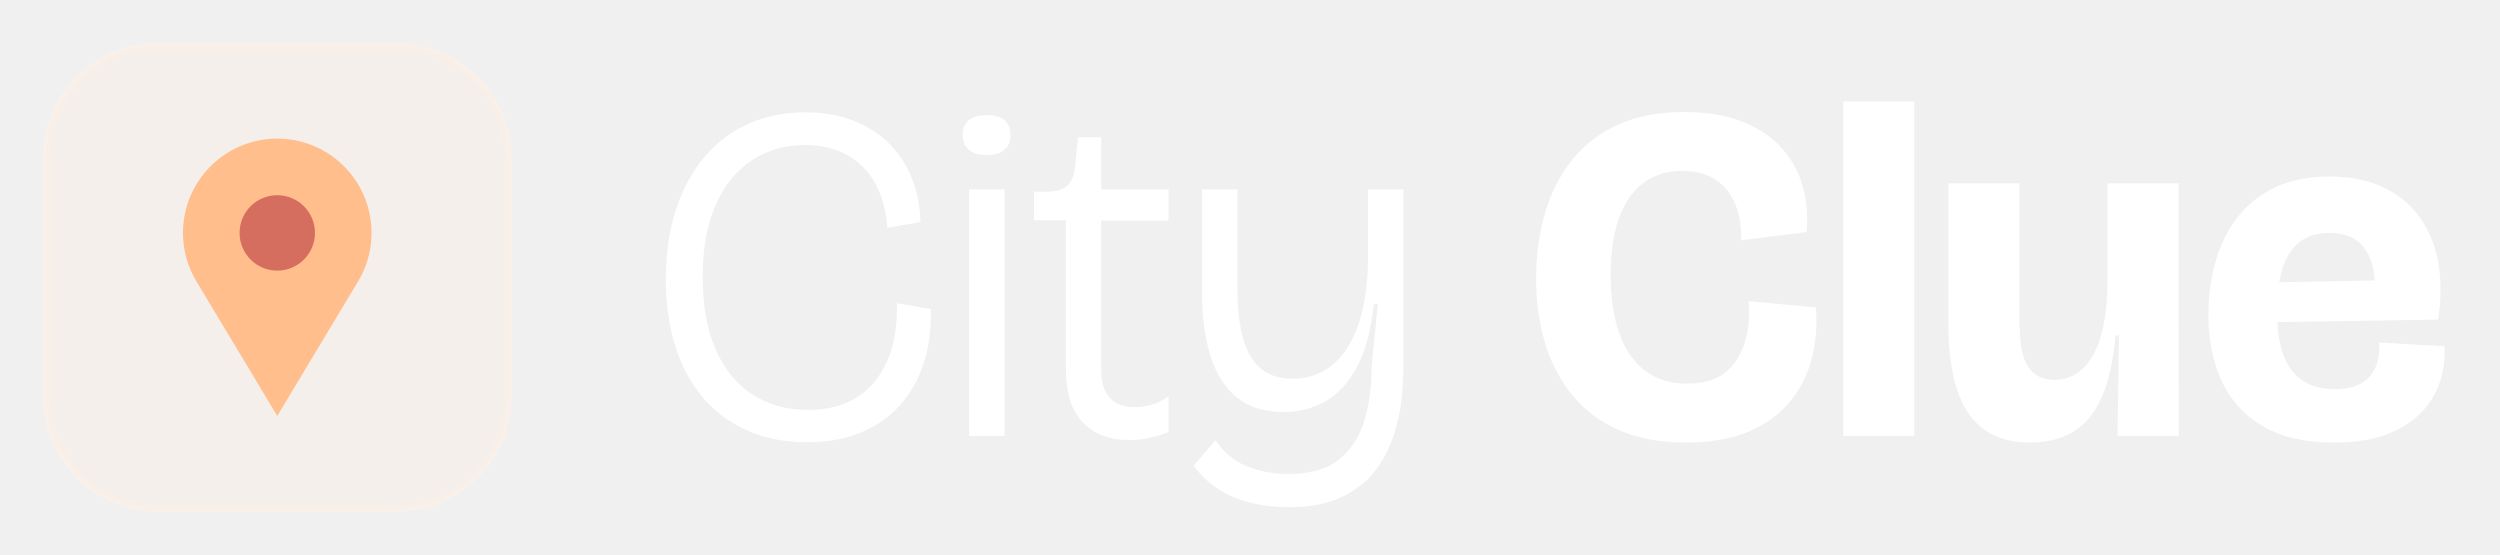
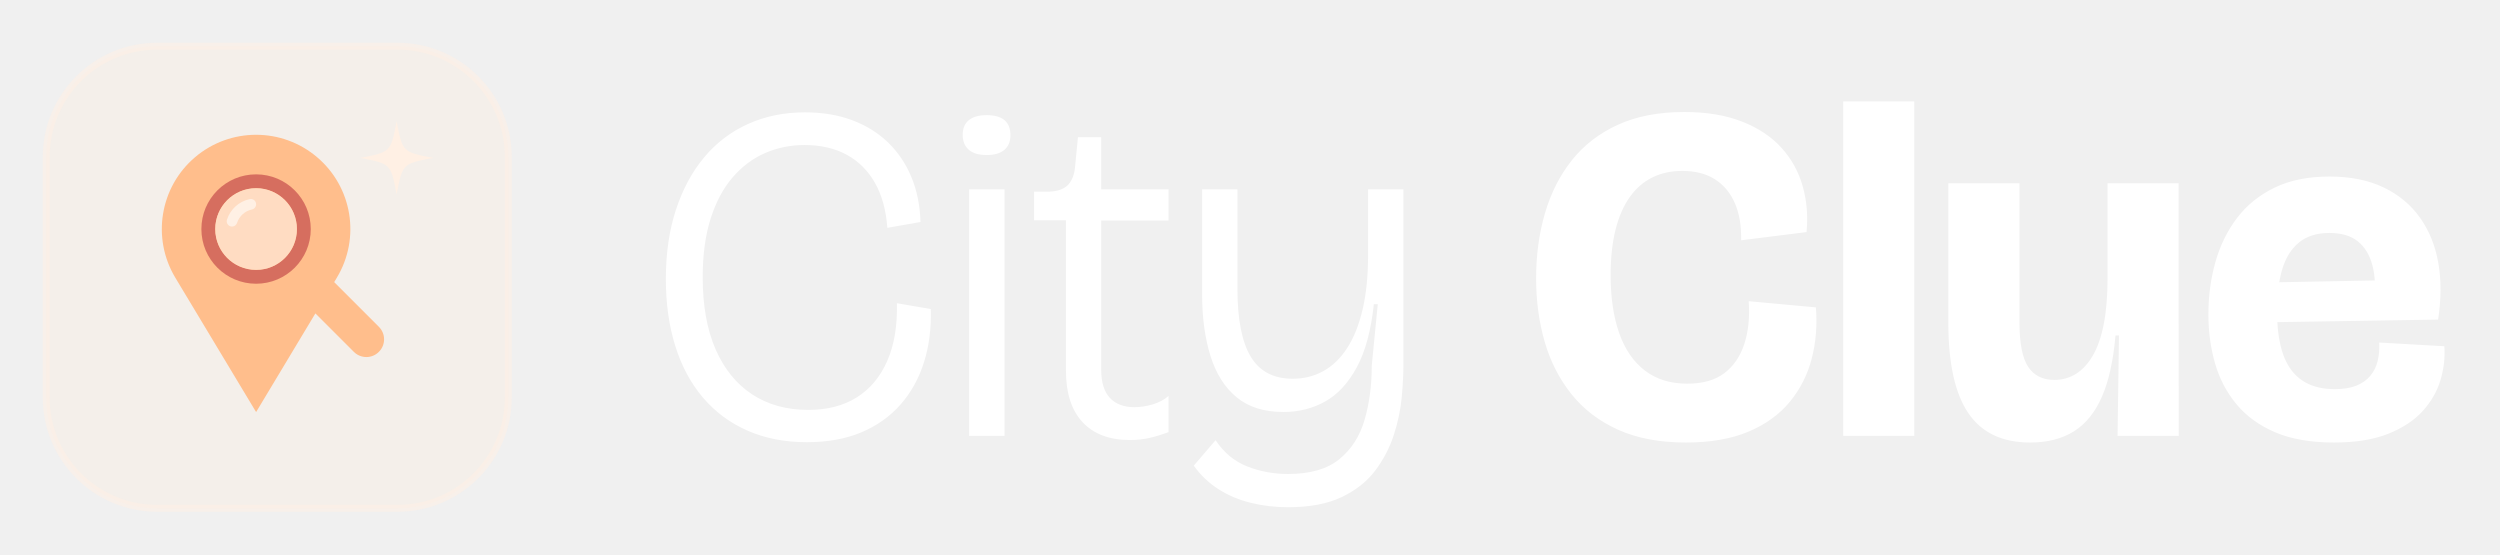
<svg xmlns="http://www.w3.org/2000/svg" viewBox="0 0 541 120" width="541" height="120" role="img" aria-label="City Clue">
-   <defs />
-   <rect x="10" y="10" width="100" height="100" rx="24.0" fill="#FFECDC" fill-opacity=".28" stroke="#FFF0E4" stroke-opacity=".5" stroke-width="1.50" />
-   <path d="M42.52,60.91 A20.40,20.40 0 1 1 77.48,60.91 L60.00,90.00 Z" fill="#FFBE8C" />
-   <circle cx="60.00" cy="50.40" r="8.16" fill="#D66E5F" />
-   <path d="M174.597 95.689Q167.421 95.689 161.745 93.185Q156.068 90.68 152.116 86.035Q148.164 81.389 146.127 74.863Q144.091 68.337 144.091 60.381Q144.091 52.044 146.266 45.405Q148.441 38.767 152.385 34.043Q156.328 29.32 161.901 26.815Q167.473 24.311 174.199 24.311Q179.867 24.311 184.408 26.009Q188.949 27.708 192.182 30.837Q195.415 33.965 197.226 38.316Q199.037 42.667 199.193 48.04L192.017 49.305Q191.619 43.62 189.365 39.616Q187.112 35.612 183.247 33.497Q179.381 31.383 174.112 31.383Q169.553 31.383 165.558 33.125Q161.563 34.867 158.529 38.394Q155.496 41.921 153.78 47.312Q152.064 52.703 152.064 60Q152.064 69.204 154.855 75.591Q157.645 81.979 162.767 85.341Q167.889 88.704 174.909 88.704Q181.08 88.704 185.396 86Q189.712 83.296 191.983 78.148Q194.253 73 194.097 65.616L201.429 66.881Q201.603 73.121 199.956 78.373Q198.309 83.625 194.886 87.525Q191.463 91.425 186.401 93.557Q181.34 95.689 174.597 95.689Z M209.715 94.32V40.968H217.376V94.32ZM213.528 33.549Q210.911 33.549 209.619 32.388Q208.328 31.227 208.328 29.179Q208.328 27.076 209.665 25.996Q211.002 24.917 213.512 24.917Q216.076 24.917 217.367 26.001Q218.659 27.084 218.659 29.285Q218.659 31.305 217.349 32.427Q216.04 33.549 213.528 33.549Z M244.52 95.221Q237.881 95.221 234.276 91.365Q230.671 87.508 230.671 80.228V47.659H223.772V41.471H227.117Q229.925 41.332 231.199 39.928Q232.473 38.524 232.664 35.872L233.271 29.684H238.298V40.968H252.875V47.728H238.298V79.968Q238.298 84.093 240.178 86.104Q242.059 88.114 245.474 88.114Q247.363 88.114 249.399 87.525Q251.436 86.936 252.875 85.688V93.505Q250.864 94.268 248.845 94.745Q246.825 95.221 244.52 95.221Z M278.701 109.764Q274.541 109.764 270.667 108.811Q266.793 107.857 263.656 105.847Q260.519 103.836 258.335 100.768L263.049 95.256Q265.753 99.312 269.905 100.941Q274.056 102.57 278.736 102.57Q285.912 102.57 289.829 99.373Q293.747 96.175 295.298 90.845Q296.849 85.515 296.849 79.119L298.149 65.824H297.3Q296.399 74.317 293.617 79.465Q290.835 84.613 286.761 86.884Q282.688 89.155 277.731 89.155Q271.456 89.155 267.599 85.965Q263.743 82.776 261.94 77.004Q260.137 71.232 260.137 63.657V40.968H267.782V62.496Q267.782 72.376 270.65 77.168Q273.519 81.961 279.741 81.961Q283.381 81.961 286.38 80.306Q289.379 78.651 291.545 75.288Q293.712 71.925 294.882 66.899Q296.052 61.872 296.052 55.233V40.968H303.696V79.136Q303.696 81.979 303.332 85.965Q302.968 89.952 301.633 94.086Q300.299 98.22 297.638 101.782Q294.977 105.344 290.375 107.554Q285.773 109.764 278.701 109.764Z" fill="#FFFFFF" />
-   <path d="M364.813 95.762Q356.327 95.762 350.177 93.003Q344.027 90.243 340.075 85.307Q336.123 80.37 334.269 73.953Q332.414 67.537 332.414 60.236Q332.414 52.699 334.334 46.133Q336.255 39.567 340.162 34.662Q344.069 29.757 350.115 26.997Q356.161 24.238 364.487 24.238Q371.684 24.238 376.953 26.301Q382.223 28.363 385.492 31.965Q388.761 35.567 390.099 40.282Q391.437 44.996 390.938 50.224L376.774 51.999Q376.884 47.333 375.432 43.984Q373.979 40.635 371.133 38.812Q368.287 36.988 364.037 36.988Q360.424 36.988 357.557 38.402Q354.691 39.817 352.676 42.653Q350.662 45.488 349.601 49.714Q348.541 53.94 348.541 59.563Q348.541 66.802 350.385 72.061Q352.229 77.32 355.932 80.173Q359.634 83.026 365.125 83.026Q370.131 83.026 373.137 80.759Q376.143 78.491 377.467 74.435Q378.791 70.379 378.417 65.179L392.956 66.517Q393.42 72.321 392.065 77.573Q390.709 82.825 387.322 86.943Q383.935 91.061 378.364 93.412Q372.794 95.762 364.813 95.762Z M398.87 94.32V21.936H414.248V94.32Z M439.319 95.762Q430.264 95.762 425.941 89.397Q421.618 83.032 421.618 69.831V39.658H437.01V69.651Q437.01 76.557 438.899 79.386Q440.789 82.215 444.554 82.215Q447.119 82.215 449.223 80.915Q451.328 79.615 452.881 76.956Q454.434 74.297 455.255 70.123Q456.077 65.949 456.077 60.097V39.658H471.455V69.027L471.482 94.32H458.24L458.545 72.591H457.789Q457.096 80.696 454.877 85.802Q452.659 90.909 448.804 93.335Q444.949 95.762 439.319 95.762Z M505.082 95.762Q497.573 95.762 492.411 93.575Q487.249 91.387 484.025 87.536Q480.801 83.684 479.349 78.678Q477.896 73.673 477.896 68.022Q477.896 62.094 479.411 56.721Q480.926 51.347 484.084 47.184Q487.242 43.02 492.21 40.611Q497.178 38.202 504.083 38.202Q510.878 38.202 515.79 40.549Q520.702 42.895 523.697 47.118Q526.693 51.34 527.66 56.949Q528.627 62.558 527.608 69.159L487.471 69.797V61.186L515.905 60.652L513.748 65.637Q514.289 60.783 513.384 57.396Q512.48 54.009 510.212 52.21Q507.945 50.411 504.083 50.411Q499.986 50.411 497.462 52.505Q494.938 54.599 493.842 58.388Q492.747 62.177 492.747 67.287Q492.747 75.974 495.853 80.093Q498.959 84.211 505.227 84.211Q508.042 84.211 509.914 83.456Q511.786 82.7 512.93 81.331Q514.074 79.961 514.525 78.12Q514.976 76.279 514.858 74.123L528.96 74.927Q529.216 78.554 528.131 82.214Q527.046 85.875 524.294 88.926Q521.541 91.977 516.816 93.869Q512.091 95.762 505.082 95.762Z" fill="#FFFFFF" />
+   <rect x="10" y="10" width="100" height="100" rx="24.00" fill="#FFECDC" fill-opacity=".28" stroke="#FFF0E4" stroke-opacity=".5" stroke-width="1.50" />
+   <path d="M37.93 60.08C32.79 51.51 34.6 40.48 42.21 34.02C49.83 27.55 61.01 27.55 68.62 34.02C76.24 40.48 78.05 51.51 72.9 60.08L72.32 61.05L81.99 70.72C83.49 72.22 83.49 74.65 81.99 76.14C80.5 77.64 78.07 77.64 76.57 76.14L68.25 67.82L55.42 89.17Z" fill="#FFBE8C" />
+   <path d="M67.25 49.57C67.25 56.1 61.95 61.4 55.42 61.4C48.88 61.4 43.58 56.1 43.58 49.57C43.58 43.03 48.88 37.73 55.42 37.73C61.95 37.73 67.25 43.03 67.25 49.57ZM64.25 49.57C64.25 44.69 60.3 40.73 55.42 40.73C50.54 40.73 46.58 44.69 46.58 49.57C46.58 54.45 50.54 58.4 55.42 58.4C60.3 58.4 64.25 54.45 64.25 49.57Z" fill="#D66E5F" />
+   <path d="M64.25 49.57C64.25 54.45 60.3 58.4 55.42 58.4C50.54 58.4 46.58 54.45 46.58 49.57C46.58 44.69 50.54 40.73 55.42 40.73C60.3 40.73 64.25 44.69 64.25 49.57Z" fill="#FFDCC2" />
+   <path d="M49.12 47.52C49.85 45.27 51.72 43.58 54.04 43.09C54.66 42.95 55.27 43.35 55.4 43.97C55.53 44.59 55.14 45.2 54.52 45.33C53 45.65 51.78 46.76 51.3 48.23C51.1 48.83 50.46 49.16 49.85 48.97C49.25 48.77 48.92 48.12 49.12 47.52Z" fill="#FFF0E4" />
+   <path d="M85.83 26.25C87.1 32.9 87.1 32.9 93.75 34.17C87.1 35.43 87.1 35.43 85.83 42.08C84.57 35.43 84.57 35.43 77.92 34.17C84.57 32.9 84.57 32.9 85.83 26.25Z" fill="#FFF0E4" />
+   <path d="M174.597 95.689Q167.421 95.689 161.745 93.185Q156.068 90.68 152.116 86.035Q148.164 81.389 146.127 74.863Q144.091 68.337 144.091 60.381Q144.091 52.044 146.266 45.405Q148.441 38.767 152.385 34.043Q156.328 29.32 161.901 26.815Q167.473 24.311 174.199 24.311Q179.867 24.311 184.408 26.009Q188.949 27.708 192.182 30.837Q195.415 33.965 197.226 38.316Q199.037 42.667 199.193 48.04L192.017 49.305Q191.619 43.62 189.365 39.616Q187.112 35.612 183.247 33.497Q179.381 31.383 174.112 31.383Q169.553 31.383 165.558 33.125Q161.563 34.867 158.529 38.394Q155.496 41.921 153.78 47.312Q152.064 52.703 152.064 60Q152.064 69.204 154.855 75.591Q157.645 81.979 162.767 85.341Q167.889 88.704 174.909 88.704Q181.08 88.704 185.396 86Q189.712 83.296 191.983 78.148Q194.253 73 194.097 65.616L201.429 66.881Q201.603 73.121 199.956 78.373Q198.309 83.625 194.886 87.525Q191.463 91.425 186.401 93.557Q181.34 95.689 174.597 95.689Z M209.715 94.32V40.968H217.376V94.32ZM213.528 33.549Q210.911 33.549 209.619 32.388Q208.328 31.227 208.328 29.179Q208.328 27.076 209.665 25.996Q211.002 24.917 213.512 24.917Q216.076 24.917 217.367 26.001Q218.659 27.084 218.659 29.285Q218.659 31.305 217.349 32.427Q216.04 33.549 213.528 33.549Z M244.52 95.221Q237.881 95.221 234.276 91.365Q230.671 87.508 230.671 80.228V47.659H223.772V41.471H227.117Q229.925 41.332 231.199 39.928Q232.473 38.524 232.664 35.872L233.271 29.684H238.298V40.968H252.875V47.728H238.298V79.968Q238.298 84.093 240.178 86.104Q242.059 88.114 245.474 88.114Q247.363 88.114 249.399 87.525Q251.436 86.936 252.875 85.688V93.505Q250.864 94.268 248.845 94.745Q246.825 95.221 244.52 95.221Z M278.701 109.764Q274.541 109.764 270.667 108.811Q266.793 107.857 263.656 105.847Q260.519 103.836 258.335 100.768L263.049 95.256Q265.753 99.312 269.905 100.941Q274.056 102.57 278.736 102.57Q285.912 102.57 289.829 99.373Q293.747 96.175 295.298 90.845Q296.849 85.515 296.849 79.119L298.149 65.824H297.3Q296.399 74.317 293.617 79.465Q290.835 84.613 286.761 86.884Q282.688 89.155 277.731 89.155Q271.456 89.155 267.599 85.965Q263.743 82.776 261.94 77.004Q260.137 71.232 260.137 63.657V40.968H267.782V62.496Q267.782 72.376 270.65 77.168Q273.519 81.961 279.741 81.961Q283.381 81.961 286.38 80.306Q289.379 78.651 291.545 75.288Q293.712 71.925 294.882 66.899Q296.052 61.872 296.052 55.233V40.968H303.696V79.136Q303.696 81.979 303.332 85.965Q302.968 89.952 301.633 94.086Q300.299 98.22 297.638 101.782Q294.977 105.344 290.375 107.554Q285.773 109.764 278.701 109.764Z M364.813 95.762Q356.327 95.762 350.177 93.003Q344.027 90.243 340.075 85.307Q336.123 80.37 334.269 73.953Q332.414 67.537 332.414 60.236Q332.414 52.699 334.334 46.133Q336.255 39.567 340.162 34.662Q344.069 29.757 350.115 26.997Q356.161 24.238 364.487 24.238Q371.684 24.238 376.953 26.301Q382.223 28.363 385.492 31.965Q388.761 35.567 390.099 40.282Q391.437 44.996 390.938 50.224L376.774 51.999Q376.884 47.333 375.432 43.984Q373.979 40.635 371.133 38.812Q368.287 36.988 364.037 36.988Q360.424 36.988 357.557 38.402Q354.691 39.817 352.676 42.653Q350.662 45.488 349.601 49.714Q348.541 53.94 348.541 59.563Q348.541 66.802 350.385 72.061Q352.229 77.32 355.932 80.173Q359.634 83.026 365.125 83.026Q370.131 83.026 373.137 80.759Q376.143 78.491 377.467 74.435Q378.791 70.379 378.417 65.179L392.956 66.517Q393.42 72.321 392.065 77.573Q390.709 82.825 387.322 86.943Q383.935 91.061 378.364 93.412Q372.794 95.762 364.813 95.762Z M398.87 94.32V21.936H414.248V94.32Z M439.319 95.762Q430.264 95.762 425.941 89.397Q421.618 83.032 421.618 69.831V39.658H437.01V69.651Q437.01 76.557 438.899 79.386Q440.789 82.215 444.554 82.215Q447.119 82.215 449.223 80.915Q451.328 79.615 452.881 76.956Q454.434 74.297 455.255 70.123Q456.077 65.949 456.077 60.097V39.658H471.455V69.027L471.482 94.32H458.24L458.545 72.591H457.789Q457.096 80.696 454.877 85.802Q452.659 90.909 448.804 93.335Q444.949 95.762 439.319 95.762Z M505.082 95.762Q497.573 95.762 492.411 93.575Q487.249 91.387 484.025 87.536Q480.801 83.684 479.349 78.678Q477.896 73.673 477.896 68.022Q477.896 62.094 479.411 56.721Q480.926 51.347 484.084 47.184Q487.242 43.02 492.21 40.611Q497.178 38.202 504.083 38.202Q510.878 38.202 515.79 40.549Q520.702 42.895 523.697 47.118Q526.693 51.34 527.66 56.949Q528.627 62.558 527.608 69.159L487.471 69.797V61.186L515.905 60.652L513.748 65.637Q514.289 60.783 513.384 57.396Q512.48 54.009 510.212 52.21Q507.945 50.411 504.083 50.411Q499.986 50.411 497.462 52.505Q494.938 54.599 493.842 58.388Q492.747 62.177 492.747 67.287Q492.747 75.974 495.853 80.093Q498.959 84.211 505.227 84.211Q508.042 84.211 509.914 83.456Q511.786 82.7 512.93 81.331Q514.074 79.961 514.525 78.12Q514.976 76.279 514.858 74.123L528.96 74.927Q529.216 78.554 528.131 82.214Q527.046 85.875 524.294 88.926Q521.541 91.977 516.816 93.869Q512.091 95.762 505.082 95.762Z" fill="#FFFFFF" />
</svg>
